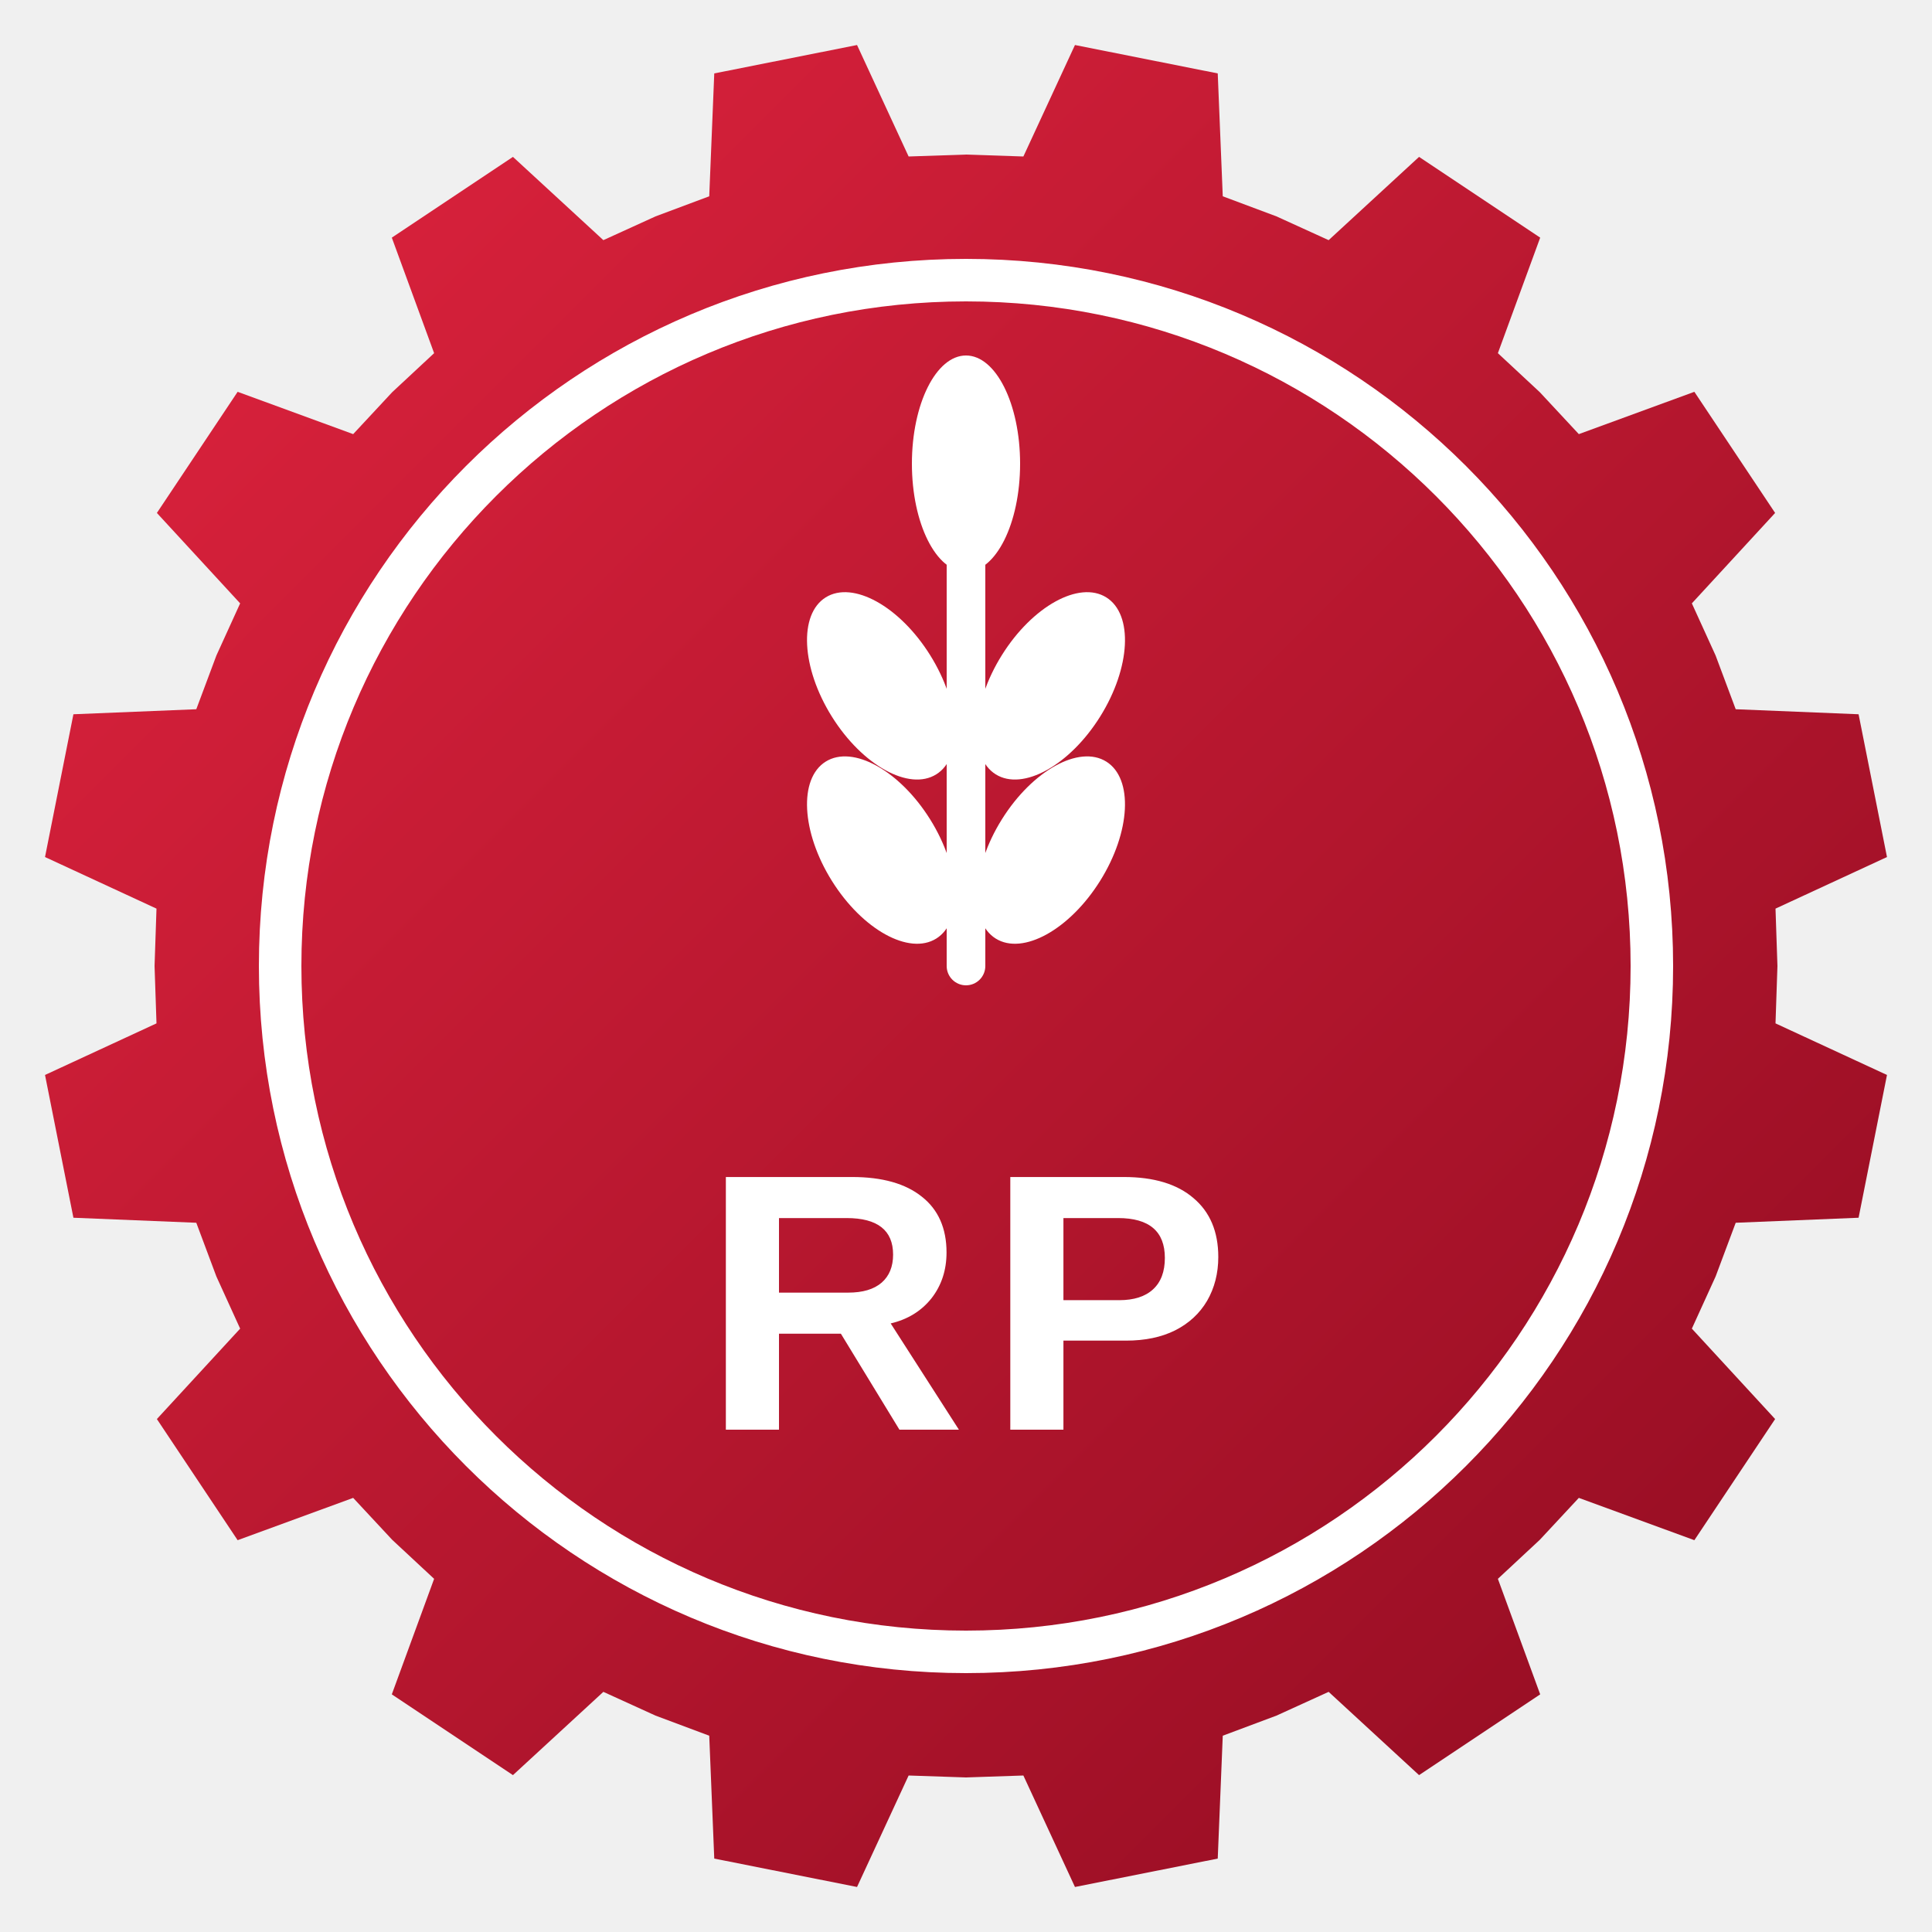
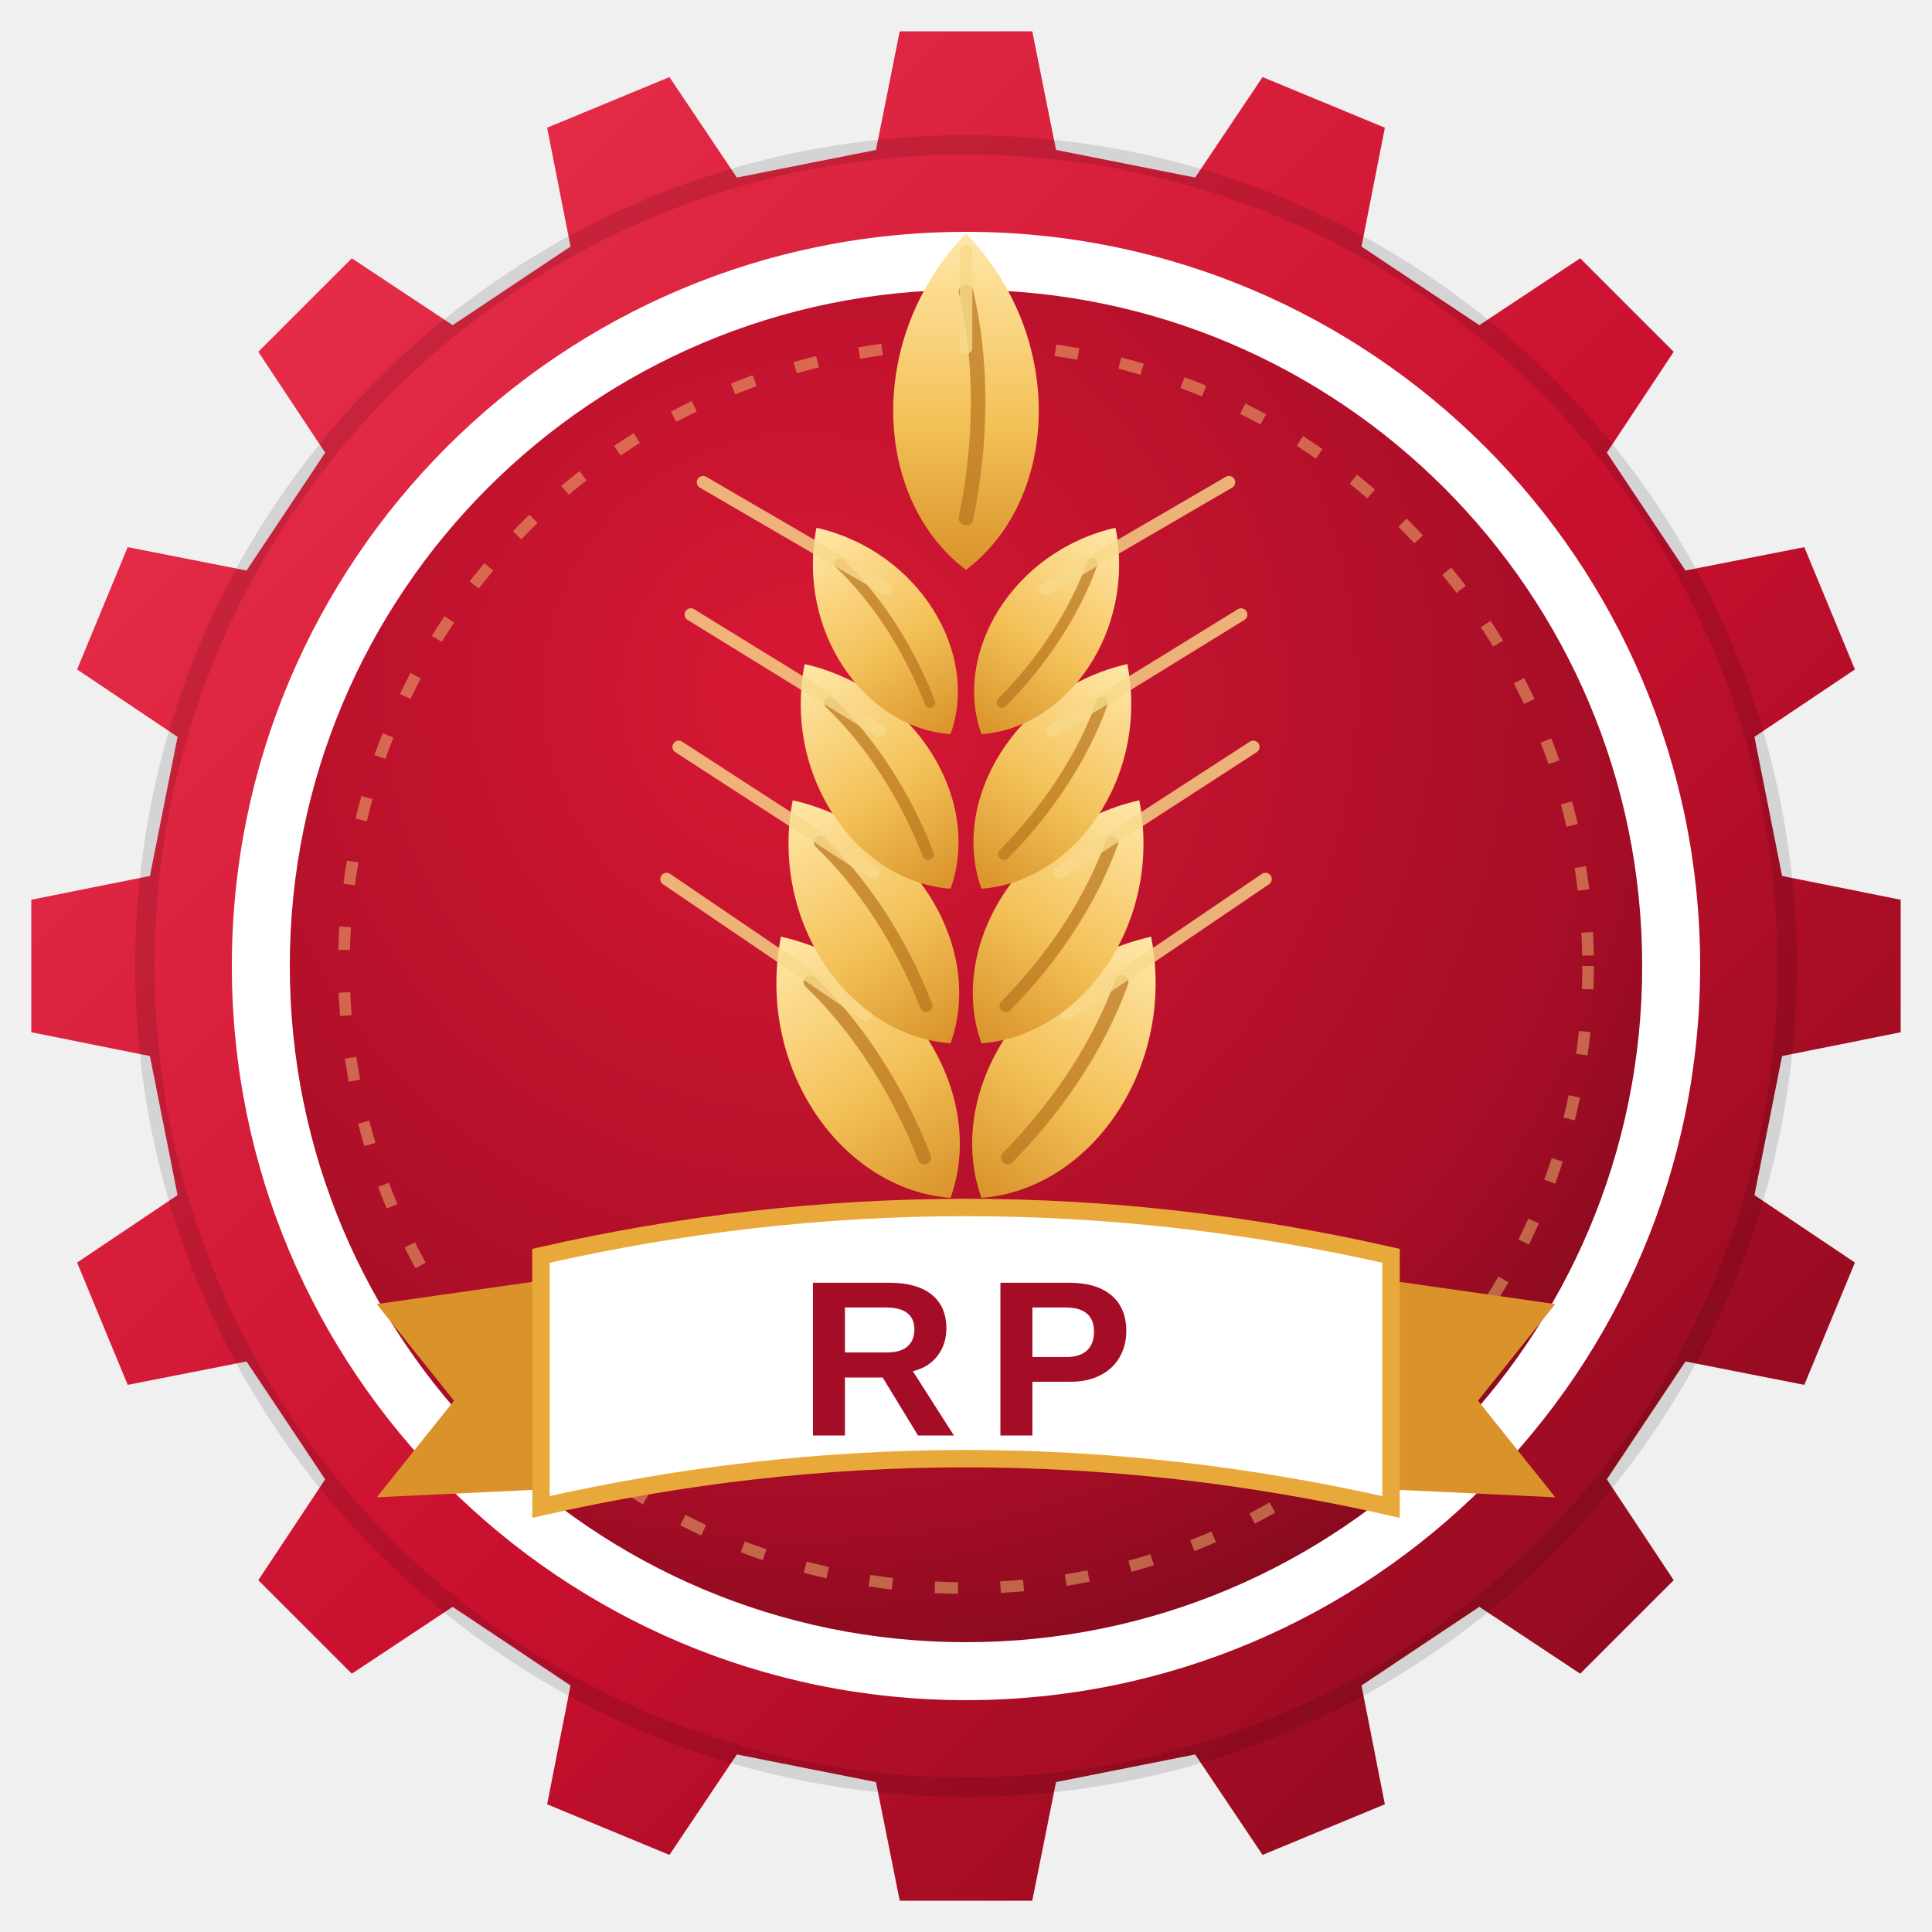
<svg xmlns="http://www.w3.org/2000/svg" viewBox="0 0 100 100">
  <defs>
    <linearGradient id="emGx" x1="0" y1="0" x2="1" y2="1">
-       <stop offset="0" stop-color="#e2243f" />
-       <stop offset="1" stop-color="#8e0b20" />
+       <stop offset="0" stop-color="#ef3550" />
+       <stop offset=".55" stop-color="#c8102e" />
+       <stop offset="1" stop-color="#7a0919" />
+     </linearGradient>
+     <radialGradient id="emCx" cx=".38" cy=".3" r=".85">
+       <stop offset="0" stop-color="#d81834" />
+       <stop offset=".7" stop-color="#a50d26" />
+       <stop offset="1" stop-color="#6e0818" />
+     </radialGradient>
+     <linearGradient id="emWx" x1="0" y1="0" x2="0" y2="1">
+       <stop offset="0" stop-color="#ffe7a8" />
+       <stop offset=".55" stop-color="#f4c25a" />
+       <stop offset="1" stop-color="#d9932a" />
+     </linearGradient>
+     <linearGradient id="emKx" x1="0" y1="0" x2="1" y2="1">
+       <stop offset="0" stop-color="#ffe9b0" />
+       <stop offset=".5" stop-color="#f3bf55" />
+       <stop offset="1" stop-color="#c98422" />
    </linearGradient>
  </defs>
-   <path fill="url(#emGx)" d="M50.00 8.00 L52.97 8.10 L55.64 2.33 L63.03 3.80 L63.29 10.16 L66.07 11.20 L68.77 12.43 L73.45 8.12 L79.72 12.30 L77.53 18.28 L79.70 20.30 L81.72 22.47 L87.70 20.28 L91.88 26.55 L87.57 31.23 L88.80 33.93 L89.84 36.71 L96.20 36.97 L97.67 44.36 L91.90 47.03 L92.00 50.00 L91.90 52.97 L97.67 55.64 L96.20 63.03 L89.84 63.29 L88.80 66.07 L87.57 68.77 L91.88 73.45 L87.70 79.72 L81.72 77.53 L79.70 79.70 L77.53 81.72 L79.72 87.70 L73.45 91.88 L68.77 87.57 L66.07 88.80 L63.29 89.84 L63.03 96.20 L55.64 97.67 L52.97 91.90 L50.00 92.00 L47.03 91.90 L44.36 97.67 L36.97 96.20 L36.71 89.84 L33.93 88.80 L31.23 87.57 L26.55 91.88 L20.28 87.70 L22.47 81.72 L20.30 79.70 L18.28 77.53 L12.30 79.72 L8.12 73.45 L12.43 68.77 L11.20 66.07 L10.16 63.29 L3.80 63.03 L2.33 55.64 L8.10 52.97 L8.00 50.00 L8.10 47.03 L2.33 44.36 L3.80 36.97 L10.16 36.71 L11.20 33.93 L12.43 31.23 L8.12 26.55 L12.30 20.28 L18.28 22.47 L20.30 20.30 L22.47 18.28 L20.28 12.30 L26.55 8.12 L31.23 12.43 L33.93 11.20 L36.71 10.16 L36.97 3.80 L44.36 2.33 L47.03 8.10 Z" />
-   <circle cx="50" cy="50" r="35.5" fill="none" stroke="#fff" stroke-width="2.2" />
-   <g fill="#fff">
-     <rect x="49" y="25" width="2" height="26" rx="1" />
-     <ellipse cx="45.6" cy="44" rx="3" ry="5.4" transform="rotate(-32 45.6 44)" />
-     <ellipse cx="54.4" cy="44" rx="3" ry="5.4" transform="rotate(32 54.4 44)" />
-     <ellipse cx="45.6" cy="35.5" rx="3" ry="5.4" transform="rotate(-32 45.6 35.5)" />
-     <ellipse cx="54.4" cy="35.5" rx="3" ry="5.4" transform="rotate(32 54.4 35.5)" />
-     <ellipse cx="50" cy="24" rx="2.8" ry="5.6" />
+   <path fill="url(#emGx)" d="M45.34 7.76 L46.57 1.62 L53.43 1.62 L54.66 7.76 L61.86 9.19 L65.35 3.99 L71.68 6.61 L70.47 12.76 L76.57 16.83 L81.79 13.37 L86.63 18.21 L83.17 23.43 L87.24 29.53 L93.39 28.32 L96.01 34.65 L90.81 38.14 L92.24 45.34 L98.38 46.57 L98.38 53.43 L92.24 54.66 L90.81 61.86 L96.01 65.35 L93.39 71.68 L87.24 70.47 L83.17 76.57 L86.63 81.79 L81.79 86.63 L76.57 83.17 L70.47 87.24 L71.68 93.39 L65.35 96.01 L61.86 90.81 L54.66 92.24 L53.43 98.38 L46.57 98.38 L45.34 92.24 L38.14 90.81 L34.65 96.01 L28.32 93.39 L29.53 87.24 L23.43 83.17 L18.21 86.63 L13.37 81.79 L16.83 76.57 L12.76 70.47 L6.61 71.68 L3.99 65.35 L9.19 61.86 L7.76 54.66 L1.62 53.43 L1.62 46.57 L7.76 45.34 L9.19 38.14 L3.99 34.65 L6.61 28.32 L12.76 29.53 L16.83 23.43 L13.37 18.21 L18.21 13.37 L23.43 16.83 L29.53 12.76 L28.32 6.61 L34.65 3.99 L38.14 9.19 Z" />
+   <circle cx="50" cy="50" r="42.5" fill="none" stroke="#000" stroke-opacity=".12" stroke-width="1" />
+   <circle cx="50" cy="50" r="38" fill="#fff" />
+   <circle cx="50" cy="50" r="35" fill="url(#emCx)" />
+   <circle cx="50" cy="50" r="32.2" fill="none" stroke="#f6d27a" stroke-opacity=".45" stroke-width=".6" stroke-dasharray="1.2 2.2" />
+   <path d="M50 66 L50 27" stroke="url(#emWx)" stroke-width="2.3" stroke-linecap="round" />
+   <g transform="translate(49.20 62.00) rotate(-33.0) scale(1.550)">
+     <path d="M0 0 C-2.9 -2.2 -3.1 -7.2 0 -10.4 C3.1 -7.2 2.9 -2.2 0 0 Z" fill="url(#emWx)" />
+     <path d="M0 -1.6 C.5 -4 .5 -6.5 0 -8.6" fill="none" stroke="#b8741d" stroke-width=".45" stroke-linecap="round" opacity=".7" />
  </g>
-   <text x="50" y="74" text-anchor="middle" fill="#fff" font-family="Poppins, 'Segoe UI', Arial, sans-serif" font-weight="800" font-size="19" letter-spacing="1">RP</text>
+   <path d="M44.80 52.50 L34.50 45.50" stroke="#f8d98a" stroke-width=".65" stroke-linecap="round" opacity=".8" />
+   <g transform="translate(50.80 62.00) rotate(33.0) scale(1.550)">
+     <path d="M0 0 C-2.9 -2.2 -3.1 -7.2 0 -10.4 C3.1 -7.2 2.9 -2.2 0 0 Z" fill="url(#emWx)" />
+     <path d="M0 -1.6 C.5 -4 .5 -6.5 0 -8.6" fill="none" stroke="#b8741d" stroke-width=".45" stroke-linecap="round" opacity=".7" />
+   </g>
+   <path d="M55.20 52.50 L65.50 45.50" stroke="#f8d98a" stroke-width=".65" stroke-linecap="round" opacity=".8" />
+   <g transform="translate(49.20 54.00) rotate(-33.0) scale(1.442)">
+     <path d="M0 0 C-2.9 -2.2 -3.1 -7.2 0 -10.4 C3.1 -7.2 2.9 -2.2 0 0 Z" fill="url(#emWx)" />
+     <path d="M0 -1.6 C.5 -4 .5 -6.5 0 -8.6" fill="none" stroke="#b8741d" stroke-width=".45" stroke-linecap="round" opacity=".7" />
+   </g>
+   <path d="M45.16 45.16 L35.13 38.66" stroke="#f8d98a" stroke-width=".65" stroke-linecap="round" opacity=".8" />
+   <g transform="translate(50.80 54.00) rotate(33.0) scale(1.442)">
+     <path d="M0 0 C-2.9 -2.2 -3.1 -7.2 0 -10.4 C3.1 -7.2 2.9 -2.2 0 0 Z" fill="url(#emWx)" />
+     <path d="M0 -1.6 C.5 -4 .5 -6.5 0 -8.6" fill="none" stroke="#b8741d" stroke-width=".45" stroke-linecap="round" opacity=".7" />
+   </g>
+   <path d="M54.84 45.16 L64.87 38.66" stroke="#f8d98a" stroke-width=".65" stroke-linecap="round" opacity=".8" />
+   <g transform="translate(49.20 46.00) rotate(-33.0) scale(1.333)">
+     <path d="M0 0 C-2.9 -2.2 -3.1 -7.2 0 -10.4 C3.1 -7.2 2.9 -2.2 0 0 Z" fill="url(#emWx)" />
+     <path d="M0 -1.6 C.5 -4 .5 -6.5 0 -8.6" fill="none" stroke="#b8741d" stroke-width=".45" stroke-linecap="round" opacity=".7" />
+   </g>
+   <path d="M45.53 37.83 L35.76 31.81" stroke="#f8d98a" stroke-width=".65" stroke-linecap="round" opacity=".8" />
+   <g transform="translate(50.80 46.00) rotate(33.0) scale(1.333)">
+     <path d="M0 0 C-2.9 -2.2 -3.1 -7.2 0 -10.4 C3.1 -7.2 2.9 -2.2 0 0 Z" fill="url(#emWx)" />
+     <path d="M0 -1.6 C.5 -4 .5 -6.5 0 -8.6" fill="none" stroke="#b8741d" stroke-width=".45" stroke-linecap="round" opacity=".7" />
+   </g>
+   <path d="M54.47 37.83 L64.24 31.81" stroke="#f8d98a" stroke-width=".65" stroke-linecap="round" opacity=".8" />
+   <g transform="translate(49.20 38.00) rotate(-33.0) scale(1.225)">
+     <path d="M0 0 C-2.9 -2.2 -3.1 -7.2 0 -10.4 C3.1 -7.2 2.9 -2.2 0 0 Z" fill="url(#emWx)" />
+     <path d="M0 -1.6 C.5 -4 .5 -6.5 0 -8.6" fill="none" stroke="#b8741d" stroke-width=".45" stroke-linecap="round" opacity=".7" />
+   </g>
+   <path d="M45.89 30.49 L36.39 24.96" stroke="#f8d98a" stroke-width=".65" stroke-linecap="round" opacity=".8" />
+   <g transform="translate(50.80 38.00) rotate(33.0) scale(1.225)">
+     <path d="M0 0 C-2.9 -2.2 -3.1 -7.2 0 -10.4 C3.1 -7.2 2.9 -2.2 0 0 Z" fill="url(#emWx)" />
+     <path d="M0 -1.6 C.5 -4 .5 -6.5 0 -8.6" fill="none" stroke="#b8741d" stroke-width=".45" stroke-linecap="round" opacity=".7" />
+   </g>
+   <path d="M54.11 30.49 L63.61 24.96" stroke="#f8d98a" stroke-width=".65" stroke-linecap="round" opacity=".8" />
+   <g transform="translate(50.00 29.50) rotate(0.0) scale(1.674)">
+     <path d="M0 0 C-2.9 -2.2 -3.1 -7.2 0 -10.4 C3.1 -7.2 2.9 -2.2 0 0 Z" fill="url(#emWx)" />
+     <path d="M0 -1.6 C.5 -4 .5 -6.5 0 -8.6" fill="none" stroke="#b8741d" stroke-width=".45" stroke-linecap="round" opacity=".7" />
+   </g>
+   <path d="M50 18 L50 13" stroke="#f8d98a" stroke-width=".65" stroke-linecap="round" opacity=".8" />
+   <path d="M30 66 L19.5 67.5 L23.5 72.5 L19.5 77.5 L30 77 Z" fill="#d9932a" />
+   <path d="M70 66 L80.5 67.5 L76.5 72.5 L80.5 77.5 L70 77 Z" fill="#d9932a" />
+   <path d="M28 65 Q50 60 72 65 L72 78 Q50 73 28 78 Z" fill="#fff" stroke="#e9a93a" stroke-width=".9" />
+   <text x="50" y="74.3" text-anchor="middle" fill="#a50d26" font-family="Poppins, 'Segoe UI', Arial, sans-serif" font-weight="800" font-size="11.5" letter-spacing="1.4">RP</text>
</svg>
